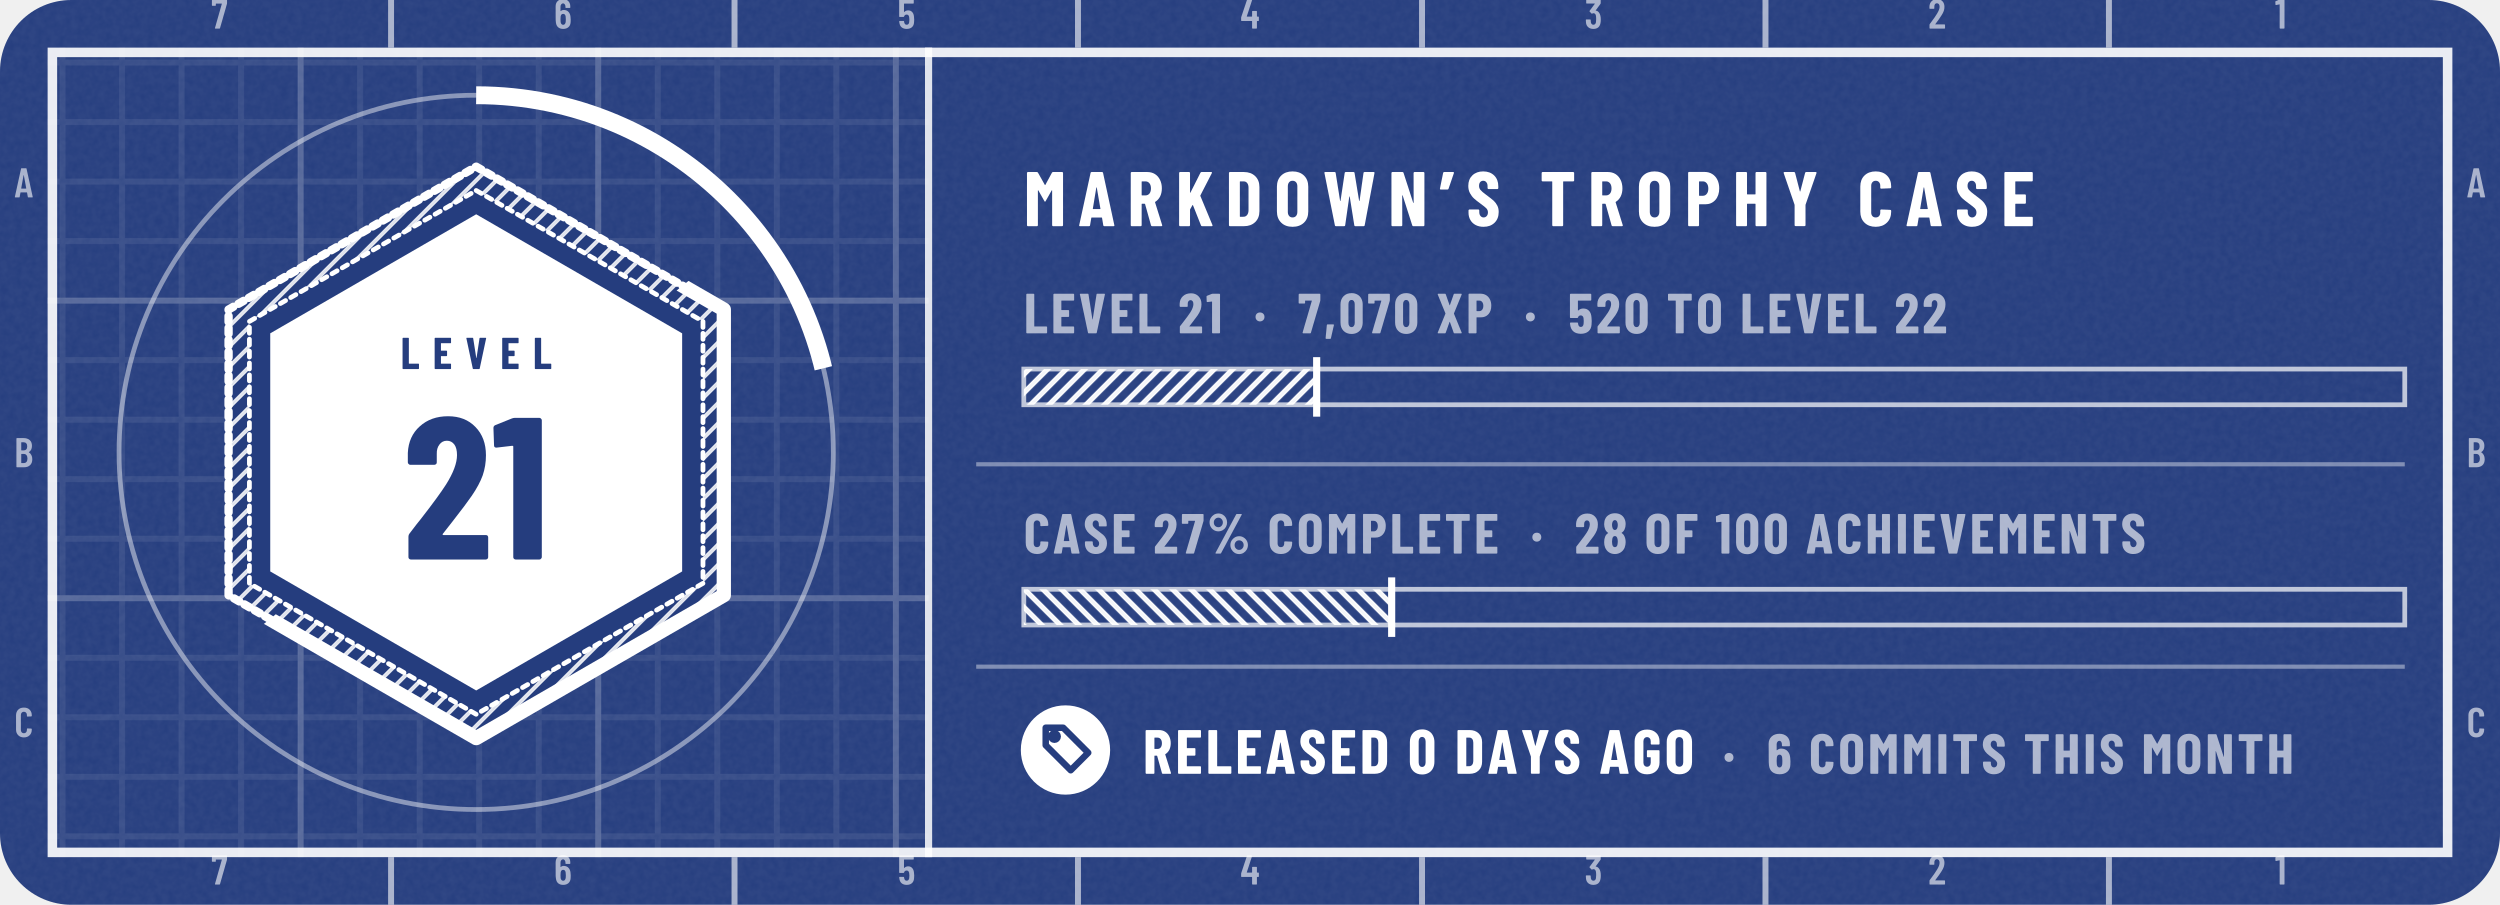
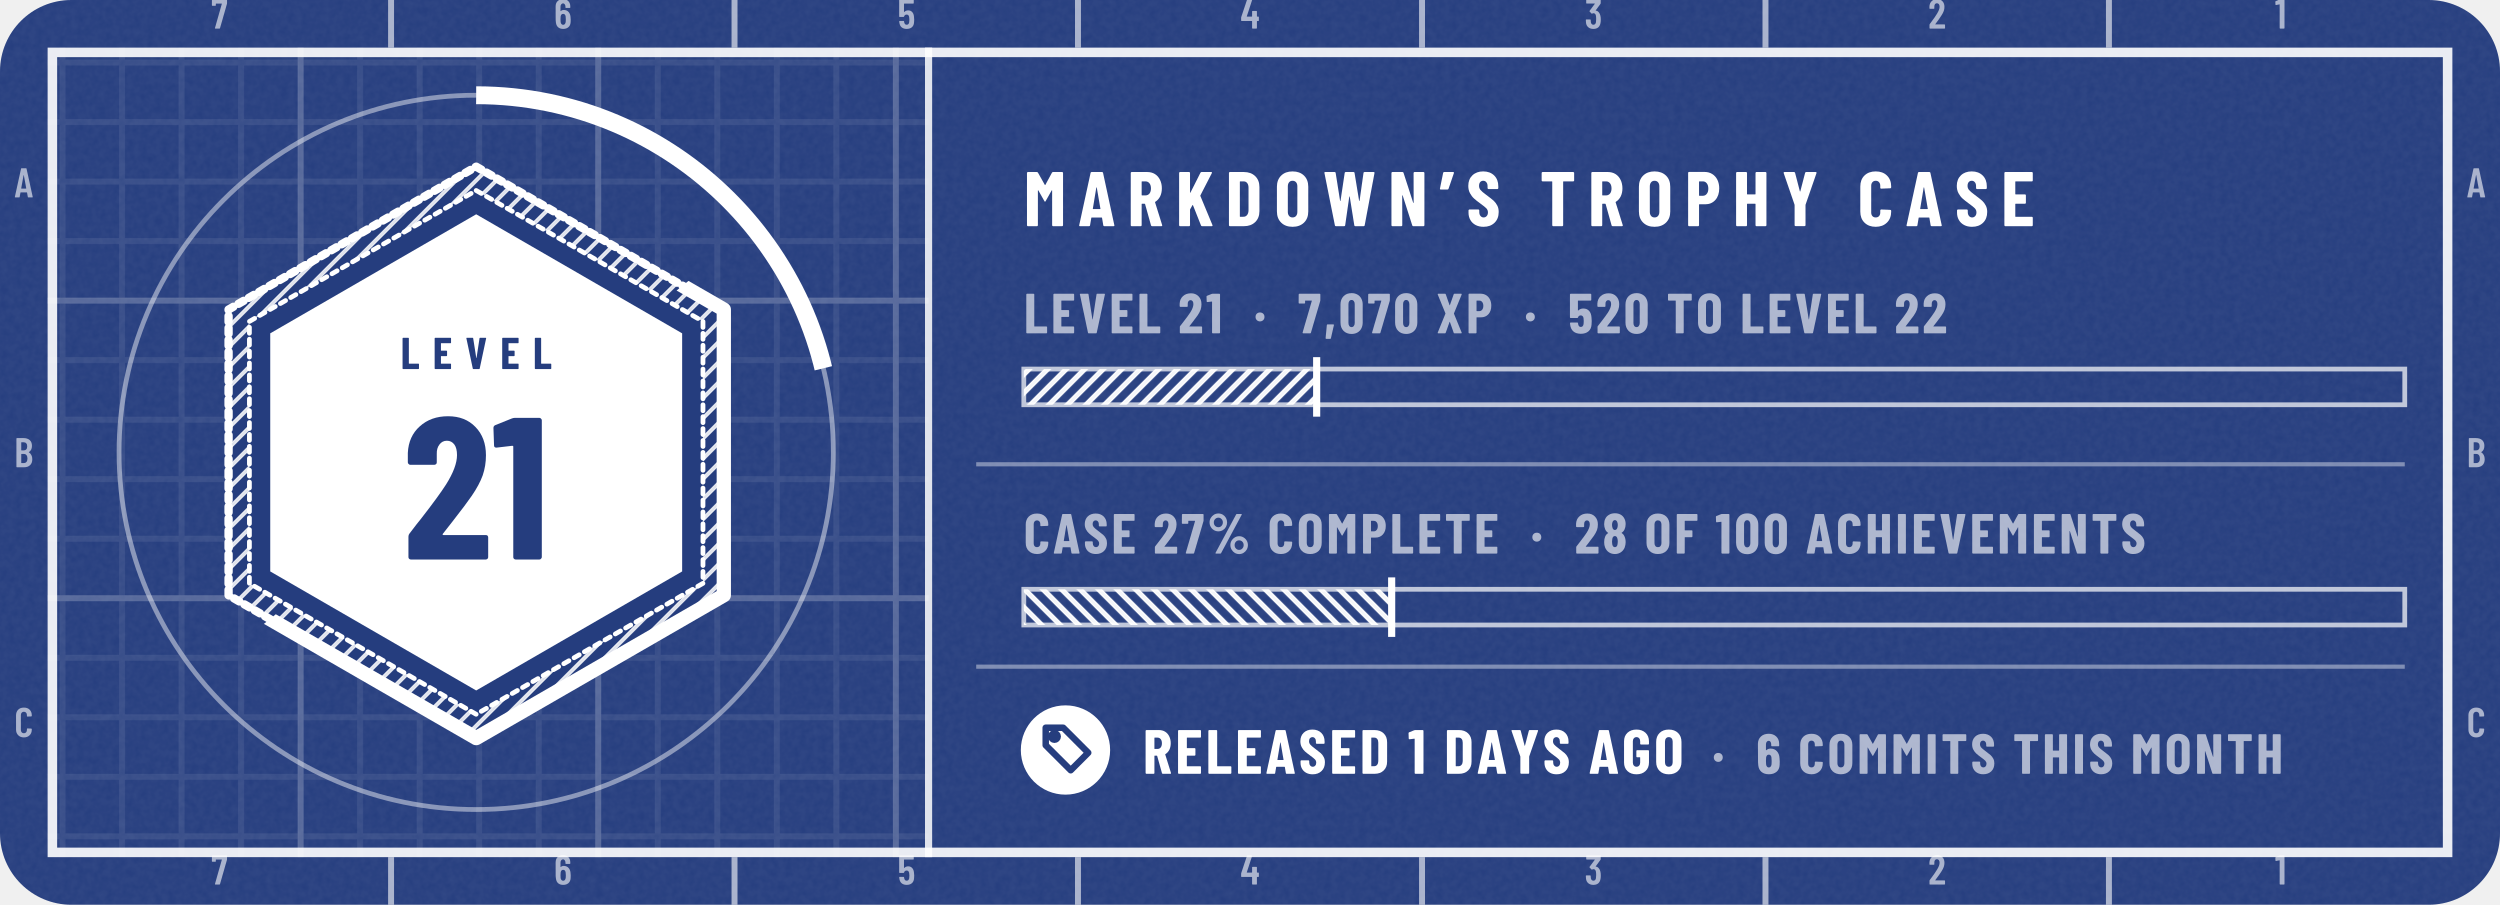
- <svg xmlns="http://www.w3.org/2000/svg" width="420" height="152" viewBox="0 0 420 152" role="img" aria-label="tannergolden/markdown: level 21, 7,070 XP, case 27% complete, released 0 days ago">
+ <svg xmlns="http://www.w3.org/2000/svg" width="420" height="152" viewBox="0 0 420 152" role="img" aria-label="tannergolden/markdown: level 21, 7,070 XP, case 27% complete, released 1 days ago">
  <style>@keyframes pl{from{stroke-dashoffset:1}}.pl{stroke-dasharray:1;animation:pl 1.6s cubic-bezier(.3,0,.2,1) .15s both}@keyframes sh{0%{transform:translateX(-110px)}38%,100%{transform:translateX(200px)}}.sh{animation:sh 6.5s ease-in-out infinite}@media (prefers-reduced-motion:reduce){.pl,.sp{animation:none}.sh,.bu{display:none}}</style>
  <defs>
    <clipPath id="kc1">
      <rect x="0" y="0" width="420" height="152" rx="12" />
    </clipPath>
    <filter id="kn2" x="0" y="0" width="100%" height="100%">
      <feTurbulence type="fractalNoise" baseFrequency=".85" numOctaves="2" stitchTiles="stitch" />
      <feColorMatrix values="0 0 0 0 1 0 0 0 0 1 0 0 0 0 1 0 0 0 0.06 0" />
    </filter>
    <pattern id="kp3" width="10" height="10" patternUnits="userSpaceOnUse">
      <path d="M10 .5H.5V10" fill="none" stroke="#FFFFFF" stroke-opacity="0.075" />
    </pattern>
    <pattern id="kp4" width="50" height="50" patternUnits="userSpaceOnUse">
      <path d="M50 .5H.5V50" fill="none" stroke="#FFFFFF" stroke-opacity="0.16" />
    </pattern>
    <clipPath id="kc5">
      <path clip-rule="evenodd" d="M8 8h404v136h-404zM156 8h256v136h-256z" />
    </clipPath>
    <pattern id="kh6" width="2.4" height="2.4" patternUnits="userSpaceOnUse" patternTransform="rotate(45)">
      <path d="M1.2 0V2.4" stroke="#FFFFFF" stroke-width="0.7" stroke-opacity="0.85" />
    </pattern>
    <clipPath id="kc7">
      <path d="M392 -176L-232 328L20 640L644 136Z" />
    </clipPath>
    <clipPath id="kc8">
      <path d="M80 36L114.6 56L114.6 96L80 116L45.4 96L45.4 56Z" />
    </clipPath>
    <linearGradient id="kg9" x1="0" y1="0" x2="1" y2="0">
      <stop offset="0" stop-color="#FFFFFF" stop-opacity="0" />
      <stop offset=".5" stop-color="#FFFFFF" stop-opacity=".75" />
      <stop offset="1" stop-color="#FFFFFF" stop-opacity="0" />
    </linearGradient>
    <pattern id="kh10" width="2.2" height="2.2" patternUnits="userSpaceOnUse" patternTransform="rotate(45)">
      <path d="M1.1 0V2.2" stroke="#FFFFFF" stroke-width="0.9" stroke-opacity="0.95" />
    </pattern>
    <pattern id="kh11" width="2.2" height="2.2" patternUnits="userSpaceOnUse" patternTransform="rotate(-45)">
      <path d="M1.1 0V2.2" stroke="#FFFFFF" stroke-width="0.9" stroke-opacity="0.95" />
    </pattern>
    <path id="m49" d="M122 700H218Q223 700 226 696Q230 693 230 688V12Q230 7 226 4Q223 0 218 0H126Q121 0 118 4Q114 7 114 12V576Q114 578 112 580Q111 582 109 581L27 565H24Q13 565 13 576L10 643Q10 653 18 657L107 697Q114 700 122 700Z" />
    <path id="m50" d="M173 100H392Q397 100 400 96Q404 93 404 88V12Q404 7 400 4Q397 0 392 0H43Q38 0 34 4Q31 7 31 12V92Q31 101 36 107L75 160Q114 212 152 266Q189 320 215 363Q273 459 273 522Q273 562 256 585Q238 608 209 608Q180 608 163 586Q146 563 147 526V487Q147 482 144 478Q140 475 135 475H41Q36 475 32 478Q29 482 29 487V530Q33 610 84 659Q134 708 214 708Q293 708 342 656Q390 605 390 521Q390 471 373 422Q356 373 319 317Q294 277 260 229Q225 181 214 166Q184 126 170 106Q168 104 169 102Q170 100 173 100Z" />
    <path id="m51" d="M387 218Q387 169 380 134Q368 66 326 29Q283 -8 210 -8Q134 -8 86 32Q38 73 32 143Q30 165 28 207Q28 219 40 219H132Q144 219 144 207Q146 173 148 156Q153 125 169 108Q185 92 210 92Q234 92 250 108Q266 123 271 152Q276 182 276 230Q276 281 269 315Q263 341 248 355Q233 369 210 369Q195 369 183 360Q177 356 174 356Q172 356 166 360L119 408Q115 412 115 417Q115 421 118 425L243 595Q245 597 244 599Q242 601 239 601H49Q44 601 40 604Q37 608 37 613V688Q37 693 40 696Q44 700 49 700H373Q378 700 382 696Q385 693 385 688V609Q385 602 380 594L266 438Q262 432 268 431Q309 426 338 392Q368 358 378 307Q387 267 387 218Z" />
    <path id="m52" d="M443 275V194Q443 189 440 186Q436 182 431 182H401Q396 182 396 177V12Q396 7 392 4Q389 0 384 0H292Q287 0 284 4Q280 7 280 12V177Q280 182 275 182H29Q24 182 20 186Q17 189 17 194V259Q17 268 19 274L158 690Q161 700 171 700H271Q277 700 280 696Q283 693 281 686L153 293Q152 287 157 287H275Q280 287 280 292V412Q280 417 284 420Q287 424 292 424H384Q389 424 392 420Q396 417 396 412V292Q396 287 401 287H431Q436 287 440 284Q443 280 443 275Z" />
    <path id="m53" d="M400 216Q400 175 396 146Q391 72 344 32Q297 -8 219 -8Q145 -8 99 30Q53 68 43 144L40 172Q40 184 52 184H144Q156 184 157 172Q157 166 159 154Q171 92 219 92Q244 92 260 108Q275 124 280 153Q284 178 284 217Q284 254 278 281Q273 307 258 322Q242 336 219 336Q171 336 157 290Q154 279 144 279H51Q46 279 42 282Q39 286 39 291V688Q39 693 42 696Q46 700 51 700H377Q382 700 386 696Q389 693 389 688V612Q389 607 386 604Q382 600 377 600H160Q155 600 155 595V400Q155 397 157 396Q159 396 161 398Q178 416 202 426Q227 437 254 437Q314 437 350 398Q387 360 394 290Q400 259 400 216Z" />
    <path id="m54" d="M401 216Q401 193 399 151Q394 75 346 34Q299 -8 221 -8Q147 -8 101 30Q55 69 46 144Q40 171 40 207L39 532Q39 613 88 660Q138 708 219 708Q295 708 343 660Q391 612 391 532V507Q391 502 388 498Q384 495 379 495H287Q282 495 278 498Q275 502 275 507V526Q275 560 258 582Q242 605 219 605Q191 605 174 583Q156 561 156 526V423Q156 420 158 419Q160 418 162 420Q191 447 234 447Q303 447 346 403Q389 359 396 286Q401 253 401 216ZM284 224Q284 250 279 295Q267 353 220 353Q196 353 180 338Q165 322 160 292Q156 257 156 224Q156 195 159 157Q164 125 180 108Q195 91 220 91Q245 91 260 109Q276 127 281 160Q284 196 284 224Z" />
    <path id="m55" d="M90 13 255 594Q257 600 251 600H116Q111 600 111 595V559Q111 554 108 550Q104 547 99 547H28Q23 547 20 550Q16 554 16 559L17 688Q17 693 20 696Q24 700 29 700H368Q373 700 376 696Q380 693 380 688V607Q380 603 378 593L211 10Q208 0 197 0H100Q87 0 90 13Z" />
    <path id="m65" d="M325 11 306 116Q306 121 300 121H154Q148 121 148 116L129 11Q128 0 116 0H25Q11 0 14 13L162 689Q164 700 175 700H281Q292 700 294 689L442 13V9Q442 0 431 0H338Q326 0 325 11ZM171 212H282Q288 212 287 217L229 533Q228 536 226 536Q224 536 223 533L166 217Q165 212 171 212Z" />
    <path id="m66" d="M242 0H66Q61 0 58 4Q54 7 54 12V688Q54 693 58 696Q61 700 66 700H224Q319 700 373 652Q427 604 427 512Q427 409 354 365Q349 362 352 359Q391 334 413 292Q435 250 435 192Q435 100 382 50Q328 0 242 0ZM170 595V409Q170 404 175 404H226Q267 404 290 429Q313 454 313 500Q313 548 290 574Q267 600 226 600H175Q170 600 170 595ZM319 208Q319 260 296 290Q273 319 233 319H175Q170 319 170 314V106Q170 101 175 101H233Q273 101 296 129Q319 157 319 208Z" />
    <path id="m67" d="M42 180V521Q42 607 94 658Q145 708 230 708Q316 708 368 658Q420 607 420 521V509Q420 504 416 500Q413 496 408 496L315 492Q303 492 303 504V529Q303 564 283 586Q263 608 230 608Q198 608 178 586Q158 564 158 529V171Q158 136 178 114Q198 92 230 92Q263 92 283 114Q303 136 303 171V196Q303 201 306 204Q310 208 315 208L408 204Q413 204 416 200Q420 197 420 192V180Q420 95 368 44Q316 -8 230 -8Q145 -8 94 44Q42 95 42 180Z" />
    <path id="n37" d="M44 551Q44 594 65 630Q86 666 122 688Q158 709 200 709Q242 709 278 688Q313 666 334 630Q354 594 354 551Q354 508 334 472Q313 435 278 414Q242 393 200 393Q158 393 122 414Q86 435 65 472Q44 508 44 551ZM150 14 514 692Q518 700 529 700H604Q611 700 613 696Q615 692 612 686L248 8Q244 0 233 0H158Q151 0 149 4Q147 8 150 14ZM279 551Q279 586 256 610Q233 635 200 635Q166 635 142 610Q119 586 119 551Q119 515 142 490Q166 466 200 466Q234 466 256 491Q279 516 279 551ZM412 150Q412 193 433 229Q454 265 490 286Q525 307 567 307Q609 307 644 286Q680 265 701 229Q722 193 722 150Q722 107 701 70Q680 34 644 12Q609 -9 567 -9Q525 -9 490 12Q454 34 433 70Q412 107 412 150ZM647 150Q647 185 624 210Q600 234 567 234Q533 234 510 210Q487 185 487 150Q487 114 510 90Q533 65 567 65Q601 65 624 90Q647 115 647 150Z" />
    <path id="n44" d="M30 -85 52 147Q54 158 64 158H166Q180 158 177 145L124 -87Q121 -98 111 -98H42Q36 -98 32 -94Q29 -91 30 -85Z" />
    <path id="n48" d="M30 191V509Q30 600 84 656Q138 711 226 711Q284 711 329 686Q374 661 398 615Q423 569 423 509V191Q423 131 398 85Q374 39 329 14Q284 -11 226 -11Q138 -11 84 44Q30 100 30 191ZM282 183V517Q282 550 266 570Q251 590 226 590Q201 590 186 570Q171 550 171 517V183Q171 150 186 130Q201 110 226 110Q251 110 266 130Q282 150 282 183Z" />
    <path id="n49" d="M115 700H236Q241 700 244 696Q248 693 248 688V12Q248 7 244 4Q241 0 236 0H119Q114 0 110 4Q107 7 107 12V558Q107 562 102 562L25 553H23Q12 553 12 564L9 650Q9 660 18 664L100 697Q108 700 115 700Z" />
    <path id="n50" d="M200 121H409Q414 121 418 118Q421 114 421 109V12Q421 7 418 4Q414 0 409 0H39Q34 0 30 4Q27 7 27 12V113Q27 122 32 128Q72 181 88 200Q176 313 213 371Q267 457 267 516Q267 550 254 568Q240 587 217 587Q194 587 180 568Q166 550 167 521V480Q167 475 164 472Q160 468 155 468H36Q31 468 28 472Q24 475 24 480V527Q28 609 83 658Q138 708 223 708Q307 708 358 655Q410 602 410 515Q410 463 394 416Q377 369 340 315Q312 274 244 187L197 127Q195 125 196 123Q197 121 200 121Z" />
    <path id="n53" d="M416 218Q416 185 413 155Q409 78 358 35Q308 -8 223 -8Q143 -8 94 32Q45 72 35 151L32 179Q32 191 44 191H161Q173 191 174 179Q174 173 176 163Q185 113 223 113Q243 113 256 126Q268 140 272 164Q275 190 275 219Q275 240 271 270Q267 293 254 305Q242 317 223 317Q185 317 174 282Q171 271 161 271H43Q38 271 34 274Q31 278 31 283V688Q31 693 34 696Q38 700 43 700H396Q401 700 404 696Q408 693 408 688V591Q408 586 404 582Q401 579 396 579H177Q172 579 172 574V406Q172 403 174 402Q176 401 178 404Q195 421 218 430Q241 439 267 439Q331 439 370 397Q408 355 412 280Q416 242 416 218Z" />
    <path id="n54" d="M417 218Q417 196 415 158Q412 79 361 36Q310 -8 225 -8Q145 -8 96 32Q46 72 37 151Q33 172 33 206L31 529Q31 611 84 660Q136 708 223 708Q304 708 356 659Q407 610 407 529V499Q407 494 404 490Q400 487 395 487H278Q273 487 270 490Q266 494 266 499V521Q266 548 253 566Q240 584 223 584Q201 584 187 566Q173 549 173 521V420Q173 417 175 416Q177 416 179 418Q212 446 254 446Q324 446 366 400Q409 354 413 277Q417 253 417 218ZM274 228Q274 255 270 290Q267 313 255 326Q243 339 224 339Q204 339 192 326Q179 312 176 288Q173 249 173 228Q173 204 176 166Q179 140 192 126Q204 112 224 112Q244 112 256 127Q269 142 272 169Q274 217 274 228Z" />
    <path id="n55" d="M83 14 246 573Q248 579 242 579H132Q127 579 127 574V539Q127 534 124 530Q120 527 115 527H25Q20 527 16 530Q13 534 13 539L14 688Q14 693 18 696Q21 700 26 700H385Q390 700 394 696Q397 693 397 688V586Q397 582 395 572L230 10Q227 0 217 0H93Q87 0 84 4Q81 8 83 14Z" />
    <path id="n56" d="M341 362Q374 341 390 303Q410 260 410 202Q410 156 394 110Q373 55 327 24Q281 -8 220 -8Q159 -8 113 23Q67 54 46 110Q30 151 30 202Q30 258 48 300Q62 338 99 361Q105 364 99 367Q64 391 49 427Q30 471 30 520Q30 574 49 613Q70 660 116 686Q161 713 220 713Q278 713 323 688Q368 662 390 614Q410 572 410 520Q410 471 391 428Q376 392 340 369Q336 365 341 362ZM169 507Q169 484 176 461Q180 441 192 429Q203 417 220 417Q237 417 249 430Q261 442 265 462Q271 482 271 506Q271 532 264 550Q259 569 248 580Q236 592 220 592Q203 592 192 580Q180 569 175 548Q169 530 169 507ZM271 211Q271 241 265 263Q260 285 248 298Q237 310 220 310Q202 310 190 297Q178 284 174 261Q169 238 169 213Q169 185 173 165Q177 141 189 127Q201 113 220 113Q239 113 252 128Q264 142 267 167Q271 193 271 211Z" />
    <path id="n65" d="M325 11 309 107Q309 112 303 112H176Q170 112 170 107L154 11Q153 0 141 0H24Q11 0 14 13L161 689Q163 700 174 700H309Q320 700 322 689L468 13L469 9Q469 0 458 0H338Q326 0 325 11ZM194 221H284Q289 221 288 226L241 499Q240 502 238 502Q236 502 235 499L190 226Q190 221 194 221Z" />
    <path id="n67" d="M34 189V513Q34 602 88 655Q143 708 233 708Q324 708 378 655Q433 602 433 513V502Q433 497 430 494Q426 490 421 490L304 485Q292 485 292 496V522Q292 551 276 569Q260 587 233 587Q207 587 191 569Q175 551 175 522V177Q175 148 191 130Q207 113 233 113Q260 113 276 130Q292 148 292 177V204Q292 209 296 212Q299 216 304 216L421 211Q426 211 430 208Q433 204 433 199V189Q433 99 378 46Q323 -8 233 -8Q143 -8 88 46Q34 99 34 189Z" />
    <path id="n68" d="M44 12V688Q44 693 48 696Q51 700 56 700H237Q328 700 383 647Q438 594 438 506V194Q438 106 383 53Q328 0 237 0H56Q51 0 48 4Q44 7 44 12ZM190 121 235 122Q262 123 279 145Q296 167 297 203V497Q297 535 280 557Q263 579 234 579H190Q185 579 185 574V126Q185 121 190 121Z" />
    <path id="n69" d="M399 579H190Q185 579 185 574V416Q185 411 190 411H310Q315 411 318 408Q322 404 322 399V302Q322 297 318 294Q315 290 310 290H190Q185 290 185 285V126Q185 121 190 121H399Q404 121 408 118Q411 114 411 109V12Q411 7 408 4Q404 0 399 0H56Q51 0 48 4Q44 7 44 12V688Q44 693 48 696Q51 700 56 700H399Q404 700 408 696Q411 693 411 688V591Q411 586 408 582Q404 579 399 579Z" />
    <path id="n70" d="M398 579H190Q185 579 185 574V416Q185 411 190 411H309Q314 411 318 408Q321 404 321 399V302Q321 297 318 294Q314 290 309 290H190Q185 290 185 285V12Q185 7 182 4Q178 0 173 0H56Q51 0 48 4Q44 7 44 12V688Q44 693 48 696Q51 700 56 700H398Q403 700 406 696Q410 693 410 688V591Q410 586 406 582Q403 579 398 579Z" />
    <path id="n71" d="M34 181V519Q34 605 88 656Q143 708 233 708Q323 708 378 656Q433 604 433 518V480Q433 475 430 472Q426 468 421 468H304Q299 468 296 472Q292 475 292 480V520Q292 550 276 568Q260 587 233 587Q207 587 191 568Q175 550 175 520V180Q175 150 191 132Q207 113 233 113Q260 113 276 132Q292 150 292 180V260Q292 265 287 265H243Q238 265 234 268Q231 272 231 277V366Q231 371 234 374Q238 378 243 378H421Q426 378 430 374Q433 371 433 366V181Q433 95 378 44Q323 -8 233 -8Q143 -8 88 44Q34 95 34 181Z" />
    <path id="n72" d="M307 700H424Q429 700 432 696Q436 693 436 688V12Q436 7 432 4Q429 0 424 0H307Q302 0 298 4Q295 7 295 12V285Q295 290 290 290H190Q185 290 185 285V12Q185 7 182 4Q178 0 173 0H56Q51 0 48 4Q44 7 44 12V688Q44 693 48 696Q51 700 56 700H173Q178 700 182 696Q185 693 185 688V416Q185 411 190 411H290Q295 411 295 416V688Q295 693 298 696Q302 700 307 700Z" />
    <path id="n73" d="M44 12V688Q44 693 48 696Q51 700 56 700H173Q178 700 182 696Q185 693 185 688V12Q185 7 182 4Q178 0 173 0H56Q51 0 48 4Q44 7 44 12Z" />
    <path id="n75" d="M44 12V688Q44 693 48 696Q51 700 56 700H173Q178 700 182 696Q185 693 185 688V436Q185 432 188 432Q190 431 191 435L320 691Q325 700 334 700H458Q465 700 468 696Q470 693 467 686L319 398Q318 394 318 392L475 14Q476 12 476 8Q476 0 466 0H341Q330 0 327 9L223 271Q222 274 220 274Q218 273 216 271L187 219Q185 215 185 213V12Q185 7 182 4Q178 0 173 0H56Q51 0 48 4Q44 7 44 12Z" />
    <path id="n76" d="M44 12V688Q44 693 48 696Q51 700 56 700H173Q178 700 182 696Q185 693 185 688V126Q185 121 190 121H400Q405 121 408 118Q412 114 412 109V12Q412 7 408 4Q405 0 400 0H56Q51 0 48 4Q44 7 44 12Z" />
    <path id="n77" d="M379 700H495Q500 700 504 696Q507 693 507 688V12Q507 7 504 4Q500 0 495 0H378Q373 0 370 4Q366 7 366 12V461Q366 465 364 465Q362 465 360 462L282 324Q277 316 274 316Q271 316 266 324L188 462Q186 465 184 465Q182 465 182 461V12Q182 7 178 4Q175 0 170 0H53Q48 0 44 4Q41 7 41 12V688Q41 693 44 696Q48 700 53 700H168Q178 700 183 692L272 533Q275 529 278 533L364 692Q368 700 379 700Z" />
    <path id="n78" d="M342 700H458Q463 700 466 696Q470 693 470 688V12Q470 7 466 4Q463 0 458 0H326Q316 0 313 10L189 397Q188 400 186 400Q183 399 183 396L184 12Q184 7 180 4Q177 0 172 0H56Q51 0 48 4Q44 7 44 12V688Q44 693 48 696Q51 700 56 700H187Q197 700 200 690L325 303Q326 300 328 300Q331 301 331 304L330 688Q330 693 334 696Q337 700 342 700Z" />
    <path id="n79" d="M34 190V510Q34 600 89 654Q144 708 236 708Q328 708 384 654Q439 600 439 510V190Q439 100 384 46Q328 -8 236 -8Q144 -8 89 46Q34 100 34 190ZM298 184V516Q298 548 281 568Q264 587 236 587Q208 587 192 568Q175 548 175 516V184Q175 152 192 132Q208 113 236 113Q264 113 281 132Q298 152 298 184Z" />
    <path id="n80" d="M445 488Q445 395 395 339Q345 283 264 283H189Q184 283 184 278V12Q184 7 180 4Q177 0 172 0H55Q50 0 46 4Q43 7 43 12V689Q43 694 46 698Q50 701 55 701H257Q312 701 355 674Q398 647 422 598Q445 550 445 488ZM304 485Q304 529 284 554Q265 579 233 579H189Q184 579 184 574V398Q184 393 189 393H233Q265 393 284 418Q304 442 304 485Z" />
    <path id="n82" d="M306 10 229 286Q227 290 224 290H190Q185 290 185 285V12Q185 7 182 4Q178 0 173 0H56Q51 0 48 4Q44 7 44 12V688Q44 693 48 696Q51 700 56 700H258Q313 700 356 674Q399 647 422 599Q446 551 446 489Q446 430 424 385Q401 340 361 315Q359 314 358 312Q357 311 358 309L450 14L451 10Q451 0 440 0H320Q309 0 306 10ZM185 574V403Q185 398 190 398H235Q266 398 286 422Q305 447 305 488Q305 530 286 554Q266 579 235 579H190Q185 579 185 574Z" />
    <path id="n83" d="M30 175V204Q30 209 34 212Q37 216 42 216H157Q162 216 166 212Q169 209 169 204V182Q169 151 185 132Q201 113 225 113Q249 113 265 131Q281 149 281 178Q281 208 261 230Q241 251 183 293Q133 329 102 357Q71 385 49 426Q27 467 27 521Q27 606 80 657Q133 708 220 708Q308 708 362 655Q415 602 415 516V492Q415 487 412 484Q408 480 403 480H288Q283 480 280 484Q276 487 276 492V519Q276 550 260 568Q245 587 220 587Q196 587 181 570Q166 552 166 521Q166 491 185 468Q204 445 260 404Q322 358 354 330Q385 301 402 266Q420 232 420 184Q420 96 366 44Q312 -8 224 -8Q166 -8 122 15Q78 38 54 80Q30 121 30 175Z" />
    <path id="n84" d="M444 688V591Q444 586 440 582Q437 579 432 579H307Q302 579 302 574V12Q302 7 298 4Q295 0 290 0H173Q168 0 164 4Q161 7 161 12V574Q161 579 156 579H36Q31 579 28 582Q24 586 24 591V688Q24 693 28 696Q31 700 36 700H432Q437 700 440 696Q444 693 444 688Z" />
    <path id="n86" d="M166 11 23 687 22 691Q22 700 33 700H162Q174 700 175 689L244 249Q245 245 247 245Q249 245 250 249L317 689Q318 700 330 700H455Q468 700 465 687L321 11Q319 0 308 0H179Q168 0 166 11Z" />
    <path id="n87" d="M156 11 21 687 20 691Q20 700 31 700H153Q165 700 166 689L223 329Q224 325 226 325Q228 325 229 329L283 689Q284 700 296 700H397Q409 700 410 689L469 329Q470 325 472 325Q474 325 475 329L526 689Q527 700 539 700H657Q670 700 668 687L541 11Q540 0 528 0H420Q408 0 407 11L348 381Q347 385 345 385Q343 385 342 381L289 11Q288 0 276 0H169Q158 0 156 11Z" />
    <path id="n88" d="M26 14 162 347Q163 350 162 353L26 686Q25 688 25 692Q25 700 35 700H155Q165 700 168 690L235 498Q236 495 238 495Q240 495 241 498L308 690Q311 700 321 700H440Q447 700 449 696Q451 692 449 686L313 353Q312 350 313 347L449 14Q450 12 450 8Q450 0 440 0H321Q311 0 308 10L241 201Q240 204 238 204Q236 204 235 201L167 10Q164 0 154 0H35Q28 0 26 4Q24 8 26 14Z" />
    <path id="n89" d="M166 13V273L165 279L25 686Q24 688 24 691Q24 700 35 700H158Q169 700 172 690L234 451Q235 448 237 448Q239 448 240 451L302 690Q305 700 316 700H439Q445 700 448 696Q451 693 449 686L308 279L307 273V13Q307 8 304 4Q300 1 295 1H178Q173 1 170 4Q166 8 166 13Z" />
    <path id="n183" d="M34 290Q34 325 56 347Q78 369 113 369Q148 369 170 347Q192 325 192 290Q192 256 170 234Q147 211 113 211Q79 211 56 234Q34 256 34 290Z" />
    <path id="n8217" d="M183 686 114 484Q111 474 101 474H13Q0 474 3 487L44 689Q46 700 57 700H174Q180 700 182 696Q185 693 183 686Z" />
  </defs>
  <rect y="0" width="420" height="152" rx="12" fill="#253D7E" />
  <rect y="0" width="420" height="152" clip-path="url(#kc1)" filter="url(#kn2)" />
  <g clip-path="url(#kc5)">
    <rect y="0" width="420" height="152" fill="url(#kp3)" />
    <rect y="0" width="420" height="152" fill="url(#kp4)" />
  </g>
  <rect x="8.8" y="8.8" width="402.4" height="134.4" fill="none" stroke="#FFFFFF" stroke-opacity="0.9" stroke-width="1.6" />
  <path d="M65.7 0V8M65.7 144V152M123.4 0V8M123.4 144V152M181.1 0V8M181.1 144V152M238.9 0V8M238.9 144V152M296.6 0V8M296.6 144V152M354.3 0V8M354.3 144V152" stroke="#FFFFFF" stroke-opacity="0.6" />
  <g transform="scale(0.007 -0.007)" fill="#FFFFFF" fill-opacity="0.6">
    <use href="#m55" x="5069" y="-686" />
    <use href="#m55" x="5069" y="-21229" />
    <use href="#m54" x="13296" y="-686" />
    <use href="#m54" x="13296" y="-21229" />
    <use href="#m53" x="21541" y="-686" />
    <use href="#m53" x="21541" y="-21229" />
    <use href="#m52" x="29770" y="-686" />
    <use href="#m52" x="29770" y="-21229" />
    <use href="#m51" x="38032" y="-686" />
    <use href="#m51" x="38032" y="-21229" />
    <use href="#m50" x="46277" y="-686" />
    <use href="#m50" x="46277" y="-21229" />
    <use href="#m49" x="54598" y="-686" />
    <use href="#m49" x="54598" y="-21229" />
    <use href="#m65" x="343" y="-4738" />
    <use href="#m65" x="59201" y="-4738" />
    <use href="#m66" x="340" y="-11214" />
    <use href="#m66" x="59198" y="-11214" />
    <use href="#m67" x="343" y="-17690" />
    <use href="#m67" x="59200" y="-17690" />
  </g>
  <circle cx="80" cy="76" r="60" fill="none" stroke="#FFFFFF" stroke-opacity=".45" stroke-width=".8" />
  <circle cx="80" cy="76" r="60" fill="none" stroke="#FFFFFF" stroke-width="3" stroke-dasharray="80 377" transform="rotate(-90 80 76)" />
  <path d="M80 28L121.6 52L121.6 100L80 124L38.4 100L38.4 52Z" fill="#253D7E" stroke="#FFFFFF" stroke-width="1.4" stroke-linejoin="round" stroke-linecap="round" class="pl" pathLength="1" />
  <path d="M80 28L121.6 52L121.6 100L80 124L38.4 100L38.4 52ZM80 32L118.1 54L118.1 98L80 120L41.9 98L41.9 54Z" fill-rule="evenodd" fill="url(#kh6)" />
  <path d="M80 32L118.1 54L118.1 98L80 120L41.9 98L41.9 54Z" fill="none" stroke="#FFFFFF" stroke-width="0.8" stroke-linejoin="round" stroke-linecap="round" class="pl" pathLength="1" />
  <path d="M80 36L114.6 56L114.6 96L80 116L45.4 96L45.4 56Z" fill="#FFFFFF" />
  <g clip-path="url(#kc7)">
    <path d="M80 28L121.6 52L121.6 100L80 124L38.4 100L38.4 52Z" fill="none" stroke="#FFFFFF" stroke-width="2.4" stroke-linejoin="round" stroke-linecap="round" />
  </g>
  <g clip-path="url(#kc8)">
    <g transform="skewX(-18)">
      <rect class="sh" x="30" y="20" width="16" height="120" fill="url(#kg9)" opacity="0.45" />
    </g>
  </g>
  <g transform="translate(67.3 62) scale(0.0075 -0.0075)" fill="#253D7E">
    <use href="#n76" x="0" />
    <use href="#n69" x="719" />
    <use href="#n86" x="1451" />
    <use href="#n69" x="2232" />
    <use href="#n76" x="2963" />
  </g>
  <g transform="translate(67.7 94) scale(0.034 -0.034)" fill="#253D7E">
    <use href="#n50" x="0" />
    <use href="#n49" x="438" />
  </g>
  <path d="M156 8V144" stroke="#FFFFFF" stroke-opacity=".85" stroke-width="1.2" />
  <g transform="translate(172 38) scale(0.013 -0.013)" fill="#FFFFFF">
    <use href="#n77" x="0" />
    <use href="#n65" x="702" />
    <use href="#n82" x="1338" />
    <use href="#n75" x="1963" />
    <use href="#n68" x="2607" />
    <use href="#n79" x="3237" />
    <use href="#n87" x="3864" />
    <use href="#n78" x="4707" />
    <use href="#n8217" x="5375" />
    <use href="#n83" x="5717" />
    <use href="#n84" x="6668" />
    <use href="#n82" x="7290" />
    <use href="#n79" x="7915" />
    <use href="#n80" x="8542" />
    <use href="#n72" x="9161" />
    <use href="#n89" x="9795" />
    <use href="#n67" x="10776" />
    <use href="#n65" x="11394" />
    <use href="#n83" x="12030" />
    <use href="#n69" x="12628" />
  </g>
  <g transform="translate(172 56) scale(0.0095 -0.0095)" fill="#FFFFFF" fill-opacity="0.62">
    <use href="#n76" x="0" />
    <use href="#n69" x="479" />
    <use href="#n86" x="969" />
    <use href="#n69" x="1510" />
    <use href="#n76" x="2001" />
    <use href="#n50" x="2732" />
    <use href="#n49" x="3222" />
    <use href="#n183" x="4064" />
    <use href="#n55" x="4847" />
    <use href="#n44" x="5307" />
    <use href="#n48" x="5570" />
    <use href="#n55" x="6076" />
    <use href="#n48" x="6536" />
    <use href="#n88" x="7294" />
    <use href="#n80" x="7822" />
    <use href="#n183" x="8845" />
    <use href="#n53" x="9627" />
    <use href="#n50" x="10119" />
    <use href="#n48" x="10610" />
    <use href="#n84" x="11368" />
    <use href="#n79" x="11889" />
    <use href="#n76" x="12667" />
    <use href="#n69" x="13145" />
    <use href="#n86" x="13636" />
    <use href="#n69" x="14177" />
    <use href="#n76" x="14667" />
    <use href="#n50" x="15399" />
    <use href="#n50" x="15889" />
  </g>
  <rect x="172" y="62" width="232" height="6" fill="none" stroke="#FFFFFF" stroke-opacity=".7" stroke-width=".8" />
  <rect x="172" y="62" width="49.2" height="6" fill="url(#kh10)" />
  <path d="M221.2 60V70" stroke="#FFFFFF" stroke-width="1.2" />
  <path d="M164 78H404" stroke="#FFFFFF" stroke-opacity=".4" stroke-width=".7" />
  <g transform="translate(172 93) scale(0.0095 -0.0095)" fill="#FFFFFF" fill-opacity="0.62">
    <use href="#n67" x="0" />
    <use href="#n65" x="517" />
    <use href="#n83" x="1051" />
    <use href="#n69" x="1548" />
    <use href="#n50" x="2291" />
    <use href="#n55" x="2782" />
    <use href="#n37" x="3241" />
    <use href="#n67" x="4313" />
    <use href="#n79" x="4829" />
    <use href="#n77" x="5355" />
    <use href="#n80" x="5956" />
    <use href="#n76" x="6473" />
    <use href="#n69" x="6952" />
    <use href="#n84" x="7442" />
    <use href="#n69" x="7963" />
    <use href="#n183" x="8959" />
    <use href="#n50" x="9742" />
    <use href="#n56" x="10233" />
    <use href="#n79" x="10978" />
    <use href="#n70" x="11503" />
    <use href="#n49" x="12230" />
    <use href="#n48" x="12566" />
    <use href="#n48" x="13072" />
    <use href="#n65" x="13830" />
    <use href="#n67" x="14365" />
    <use href="#n72" x="14881" />
    <use href="#n73" x="15414" />
    <use href="#n69" x="15697" />
    <use href="#n86" x="16187" />
    <use href="#n69" x="16728" />
    <use href="#n77" x="17219" />
    <use href="#n69" x="17819" />
    <use href="#n78" x="18310" />
    <use href="#n84" x="18877" />
    <use href="#n83" x="19397" />
  </g>
  <rect x="172" y="99" width="232" height="6" fill="none" stroke="#FFFFFF" stroke-opacity=".7" stroke-width=".8" />
  <rect x="172" y="99" width="61.8" height="6" fill="url(#kh11)" />
  <path d="M233.8 97V107" stroke="#FFFFFF" stroke-width="1.2" />
  <path d="M164 112H404" stroke="#FFFFFF" stroke-opacity=".4" stroke-width=".7" />
  <circle cx="179" cy="126" r="7.5" fill="#FFFFFF" />
  <g transform="translate(174 121) scale(0.42)" fill="none" stroke="#253D7E" stroke-width="2.6" stroke-linecap="round" stroke-linejoin="round">
    <path d="M11 3H4v7l10 10 7-7z" />
    <circle cx="7.5" cy="6.5" r="1.3" />
  </g>
  <g transform="translate(192 130) scale(0.0105 -0.0105)" fill="#FFFFFF">
    <use href="#n82" x="0" />
    <use href="#n69" x="519" />
    <use href="#n76" x="1004" />
    <use href="#n69" x="1478" />
    <use href="#n65" x="1963" />
    <use href="#n83" x="2493" />
    <use href="#n69" x="2985" />
    <use href="#n68" x="3470" />
-     <use href="#n48" x="4242" />
-     <use href="#n68" x="4990" />
-     <use href="#n65" x="5513" />
-     <use href="#n89" x="6043" />
-     <use href="#n83" x="6565" />
-     <use href="#n65" x="7304" />
-     <use href="#n71" x="7834" />
-     <use href="#n79" x="8348" />
-   </g>
-   <g transform="translate(284.6 130) scale(0.0095 -0.0095)" fill="#FFFFFF" fill-opacity="0.62">
+     <use href="#n49" x="4242" />
+     <use href="#n68" x="4821" />
+     <use href="#n65" x="5344" />
+     <use href="#n89" x="5874" />
+     <use href="#n83" x="6396" />
+     <use href="#n65" x="7135" />
+     <use href="#n71" x="7665" />
+     <use href="#n79" x="8179" />
+   </g>
+   <g transform="translate(282.8 130) scale(0.0095 -0.0095)" fill="#FFFFFF" fill-opacity="0.62">
    <use href="#n183" x="505" />
    <use href="#n54" x="1288" />
    <use href="#n67" x="2033" />
    <use href="#n79" x="2550" />
    <use href="#n77" x="3076" />
    <use href="#n77" x="3676" />
    <use href="#n73" x="4277" />
    <use href="#n84" x="4560" />
    <use href="#n83" x="5080" />
    <use href="#n84" x="5829" />
    <use href="#n72" x="6350" />
    <use href="#n73" x="6883" />
    <use href="#n83" x="7165" />
    <use href="#n77" x="7915" />
    <use href="#n79" x="8515" />
    <use href="#n78" x="9041" />
    <use href="#n84" x="9608" />
    <use href="#n72" x="10128" />
  </g>
</svg>
